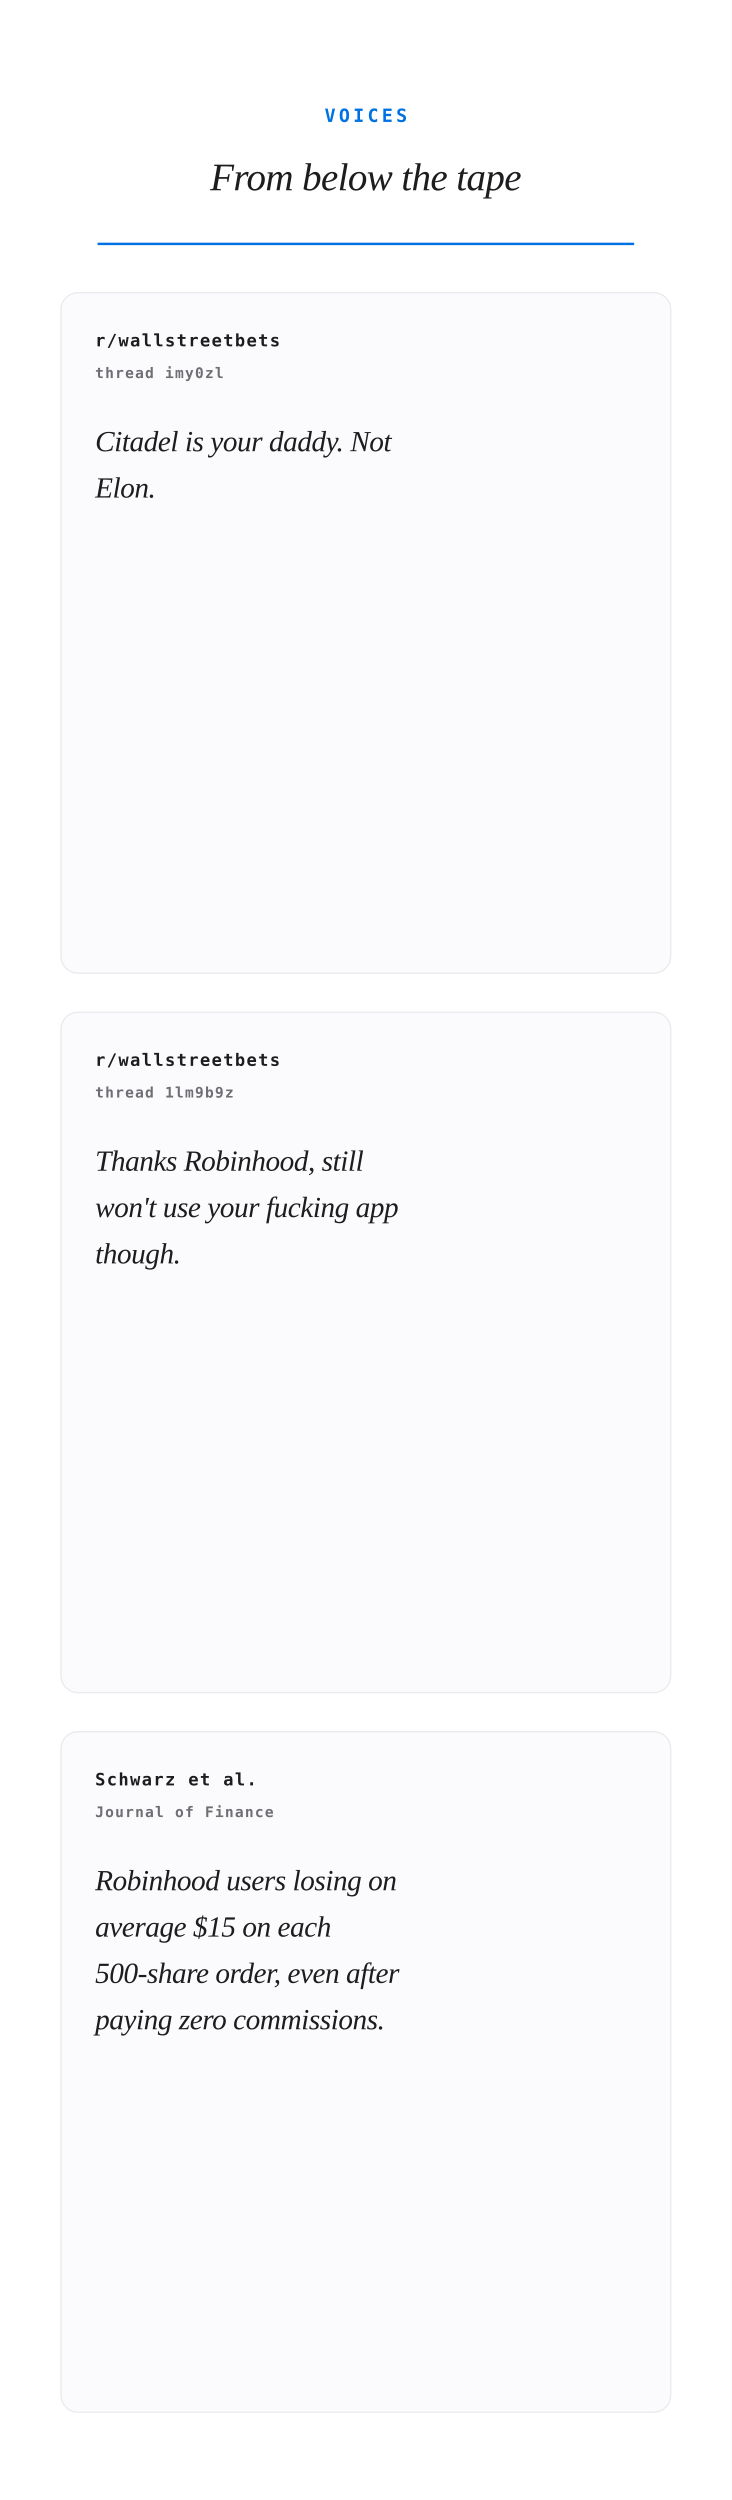
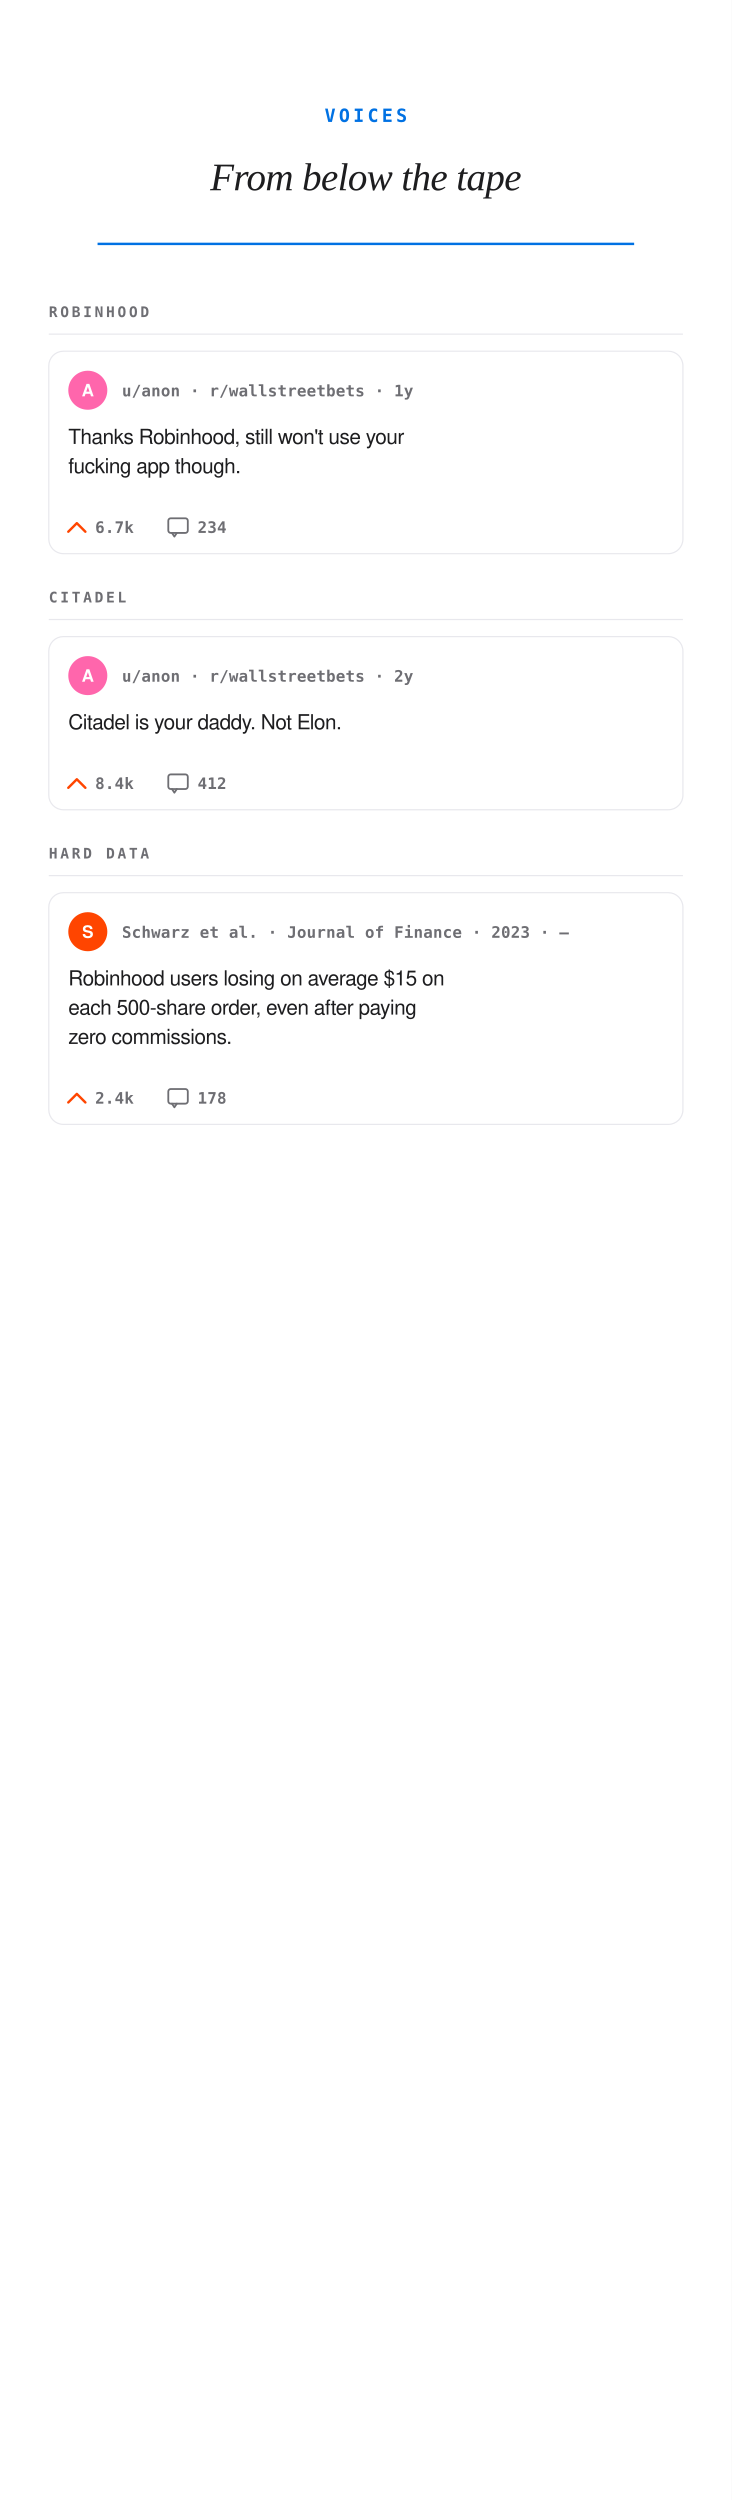
<svg xmlns="http://www.w3.org/2000/svg" viewBox="0 0 600 2050" width="600" height="2050">
  <defs>
    <marker id="arrInk" viewBox="0 0 10 10" refX="9" refY="5" markerWidth="6" markerHeight="6" orient="auto">
      <path d="M 0 0 L 10 5 L 0 10 z" fill="#1D1D1F" />
    </marker>
    <marker id="arrBlue" viewBox="0 0 10 10" refX="9" refY="5" markerWidth="6" markerHeight="6" orient="auto">
      <path d="M 0 0 L 10 5 L 0 10 z" fill="#0071E3" />
    </marker>
    <marker id="arrRed" viewBox="0 0 10 10" refX="9" refY="5" markerWidth="6" markerHeight="6" orient="auto">
      <path d="M 0 0 L 10 5 L 0 10 z" fill="#FF3B30" />
    </marker>
    <marker id="arrGreen" viewBox="0 0 10 10" refX="9" refY="5" markerWidth="6" markerHeight="6" orient="auto">
      <path d="M 0 0 L 10 5 L 0 10 z" fill="#34C759" />
    </marker>
    <marker id="arrInk3" viewBox="0 0 10 10" refX="9" refY="5" markerWidth="6" markerHeight="6" orient="auto">
      <path d="M 0 0 L 10 5 L 0 10 z" fill="#6E6E73" />
    </marker>
  </defs>
  <rect x="0" y="0" width="600" height="2050" rx="0" fill="#FFFFFF" />
  <text x="300" y="100" text-anchor="middle" style="font-family:'SF Mono', 'JetBrains Mono', ui-monospace, Menlo, monospace;font-size:15px;font-weight:700;fill:#0071E3;letter-spacing:2.7px">VOICES</text>
  <text x="300" y="156" text-anchor="middle" style="font-family:'New York', 'Times New Roman', Georgia, serif;font-size:32px;font-weight:500;fill:#1D1D1F;font-style:italic;letter-spacing:-0.512px">From below the tape</text>
  <line x1="80" y1="200" x2="520" y2="200" stroke="#0071E3" stroke-width="2" />
-   <rect x="50" y="240" width="500" height="558" rx="14" fill="#FBFBFD" stroke="#E8E8ED" stroke-width="1" />
-   <text x="78" y="284" text-anchor="start" style="font-family:'SF Mono', 'JetBrains Mono', ui-monospace, Menlo, monospace;font-size:14px;font-weight:700;fill:#1D1D1F;letter-spacing:1.12px">r/wallstreetbets</text>
-   <text x="78" y="310" text-anchor="start" style="font-family:'SF Mono', 'JetBrains Mono', ui-monospace, Menlo, monospace;font-size:12px;font-weight:600;fill:#6E6E73;letter-spacing:0.96px">thread imy0zl</text>
-   <text x="78" y="370" text-anchor="start" style="font-family:'New York', 'Times New Roman', Georgia, serif;font-size:24px;font-weight:500;fill:#1D1D1F;font-style:italic;letter-spacing:-0.384px">Citadel is your daddy. Not</text>
-   <text x="78" y="408" text-anchor="start" style="font-family:'New York', 'Times New Roman', Georgia, serif;font-size:24px;font-weight:500;fill:#1D1D1F;font-style:italic;letter-spacing:-0.384px">Elon.</text>
-   <rect x="50" y="830" width="500" height="558" rx="14" fill="#FBFBFD" stroke="#E8E8ED" stroke-width="1" />
-   <text x="78" y="874" text-anchor="start" style="font-family:'SF Mono', 'JetBrains Mono', ui-monospace, Menlo, monospace;font-size:14px;font-weight:700;fill:#1D1D1F;letter-spacing:1.12px">r/wallstreetbets</text>
-   <text x="78" y="900" text-anchor="start" style="font-family:'SF Mono', 'JetBrains Mono', ui-monospace, Menlo, monospace;font-size:12px;font-weight:600;fill:#6E6E73;letter-spacing:0.96px">thread 1lm9b9z</text>
-   <text x="78" y="960" text-anchor="start" style="font-family:'New York', 'Times New Roman', Georgia, serif;font-size:24px;font-weight:500;fill:#1D1D1F;font-style:italic;letter-spacing:-0.384px">Thanks Robinhood, still</text>
-   <text x="78" y="998" text-anchor="start" style="font-family:'New York', 'Times New Roman', Georgia, serif;font-size:24px;font-weight:500;fill:#1D1D1F;font-style:italic;letter-spacing:-0.384px">won't use your fucking app</text>
-   <text x="78" y="1036" text-anchor="start" style="font-family:'New York', 'Times New Roman', Georgia, serif;font-size:24px;font-weight:500;fill:#1D1D1F;font-style:italic;letter-spacing:-0.384px">though.</text>
-   <rect x="50" y="1420" width="500" height="558" rx="14" fill="#FBFBFD" stroke="#E8E8ED" stroke-width="1" />
-   <text x="78" y="1464" text-anchor="start" style="font-family:'SF Mono', 'JetBrains Mono', ui-monospace, Menlo, monospace;font-size:14px;font-weight:700;fill:#1D1D1F;letter-spacing:1.12px">Schwarz et al.</text>
-   <text x="78" y="1490" text-anchor="start" style="font-family:'SF Mono', 'JetBrains Mono', ui-monospace, Menlo, monospace;font-size:12px;font-weight:600;fill:#6E6E73;letter-spacing:0.96px">Journal of Finance</text>
-   <text x="78" y="1550" text-anchor="start" style="font-family:'New York', 'Times New Roman', Georgia, serif;font-size:24px;font-weight:500;fill:#1D1D1F;font-style:italic;letter-spacing:-0.384px">Robinhood users losing on</text>
-   <text x="78" y="1588" text-anchor="start" style="font-family:'New York', 'Times New Roman', Georgia, serif;font-size:24px;font-weight:500;fill:#1D1D1F;font-style:italic;letter-spacing:-0.384px">average $15 on each</text>
-   <text x="78" y="1626" text-anchor="start" style="font-family:'New York', 'Times New Roman', Georgia, serif;font-size:24px;font-weight:500;fill:#1D1D1F;font-style:italic;letter-spacing:-0.384px">500-share order, even after</text>
-   <text x="78" y="1664" text-anchor="start" style="font-family:'New York', 'Times New Roman', Georgia, serif;font-size:24px;font-weight:500;fill:#1D1D1F;font-style:italic;letter-spacing:-0.384px">paying zero commissions.</text>
+   <text x="40" y="260" text-anchor="start" style="font-family:'SF Mono', 'JetBrains Mono', ui-monospace, Menlo, monospace;font-size:12px;font-weight:700;fill:#6E6E73;letter-spacing:2.16px">ROBINHOOD</text>
+   <line x1="40" y1="274" x2="560" y2="274" stroke="#E8E8ED" stroke-width="1" />
+   <rect x="40" y="288" width="520" height="166" rx="12" fill="#FFFFFF" stroke="#E8E8ED" stroke-width="1" />
+   <circle cx="72" cy="320" r="16" fill="#FF66AC" />
+   <text x="72" y="325" text-anchor="middle" style="font-family:'SF Pro Display', 'Helvetica Neue', Helvetica, Arial, sans-serif;font-size:14px;font-weight:700;fill:#FFFFFF">A</text>
+   <text x="100" y="325" text-anchor="start" style="font-family:'SF Mono', 'JetBrains Mono', ui-monospace, Menlo, monospace;font-size:13px;font-weight:600;fill:#6E6E73;letter-spacing:0.143px">u/anon · r/wallstreetbets · 1y</text>
+   <text x="56" y="364" text-anchor="start" style="font-family:'SF Pro Text', 'Helvetica Neue', Helvetica, Arial, sans-serif;font-size:17px;font-weight:400;fill:#1D1D1F;letter-spacing:-0.374px">Thanks Robinhood, still won't use your</text>
+   <text x="56" y="388" text-anchor="start" style="font-family:'SF Pro Text', 'Helvetica Neue', Helvetica, Arial, sans-serif;font-size:17px;font-weight:400;fill:#1D1D1F;letter-spacing:-0.374px">fucking app though.</text>
+   <path d="M 56 436 L 63 429 L 70 436" fill="none" stroke="#FF4500" stroke-width="2" stroke-linecap="round" stroke-linejoin="round" />
+   <text x="78" y="437" text-anchor="start" style="font-family:'SF Mono', 'JetBrains Mono', ui-monospace, Menlo, monospace;font-size:13px;font-weight:700;fill:#6E6E73;letter-spacing:0.143px">6.7k</text>
+   <rect x="138" y="425" width="16" height="12" rx="2" fill="none" stroke="#6E6E73" stroke-width="1.5" />
+   <path d="M 141 437 L 143 440 L 145 437" fill="none" stroke="#6E6E73" stroke-width="1.5" stroke-linecap="round" stroke-linejoin="round" />
+   <text x="162" y="437" text-anchor="start" style="font-family:'SF Mono', 'JetBrains Mono', ui-monospace, Menlo, monospace;font-size:13px;font-weight:700;fill:#6E6E73;letter-spacing:0.143px">234</text>
+   <text x="40" y="494" text-anchor="start" style="font-family:'SF Mono', 'JetBrains Mono', ui-monospace, Menlo, monospace;font-size:12px;font-weight:700;fill:#6E6E73;letter-spacing:2.16px">CITADEL</text>
+   <line x1="40" y1="508" x2="560" y2="508" stroke="#E8E8ED" stroke-width="1" />
+   <rect x="40" y="522" width="520" height="142" rx="12" fill="#FFFFFF" stroke="#E8E8ED" stroke-width="1" />
+   <circle cx="72" cy="554" r="16" fill="#FF66AC" />
+   <text x="72" y="559" text-anchor="middle" style="font-family:'SF Pro Display', 'Helvetica Neue', Helvetica, Arial, sans-serif;font-size:14px;font-weight:700;fill:#FFFFFF">A</text>
+   <text x="100" y="559" text-anchor="start" style="font-family:'SF Mono', 'JetBrains Mono', ui-monospace, Menlo, monospace;font-size:13px;font-weight:600;fill:#6E6E73;letter-spacing:0.143px">u/anon · r/wallstreetbets · 2y</text>
+   <text x="56" y="598" text-anchor="start" style="font-family:'SF Pro Text', 'Helvetica Neue', Helvetica, Arial, sans-serif;font-size:17px;font-weight:400;fill:#1D1D1F;letter-spacing:-0.374px">Citadel is your daddy. Not Elon.</text>
+   <path d="M 56 646 L 63 639 L 70 646" fill="none" stroke="#FF4500" stroke-width="2" stroke-linecap="round" stroke-linejoin="round" />
+   <text x="78" y="647" text-anchor="start" style="font-family:'SF Mono', 'JetBrains Mono', ui-monospace, Menlo, monospace;font-size:13px;font-weight:700;fill:#6E6E73;letter-spacing:0.143px">8.4k</text>
+   <rect x="138" y="635" width="16" height="12" rx="2" fill="none" stroke="#6E6E73" stroke-width="1.5" />
+   <path d="M 141 647 L 143 650 L 145 647" fill="none" stroke="#6E6E73" stroke-width="1.5" stroke-linecap="round" stroke-linejoin="round" />
+   <text x="162" y="647" text-anchor="start" style="font-family:'SF Mono', 'JetBrains Mono', ui-monospace, Menlo, monospace;font-size:13px;font-weight:700;fill:#6E6E73;letter-spacing:0.143px">412</text>
+   <text x="40" y="704" text-anchor="start" style="font-family:'SF Mono', 'JetBrains Mono', ui-monospace, Menlo, monospace;font-size:12px;font-weight:700;fill:#6E6E73;letter-spacing:2.16px">HARD DATA</text>
+   <line x1="40" y1="718" x2="560" y2="718" stroke="#E8E8ED" stroke-width="1" />
+   <rect x="40" y="732" width="520" height="190" rx="12" fill="#FFFFFF" stroke="#E8E8ED" stroke-width="1" />
+   <circle cx="72" cy="764" r="16" fill="#FF4500" />
+   <text x="72" y="769" text-anchor="middle" style="font-family:'SF Pro Display', 'Helvetica Neue', Helvetica, Arial, sans-serif;font-size:14px;font-weight:700;fill:#FFFFFF">S</text>
+   <text x="100" y="769" text-anchor="start" style="font-family:'SF Mono', 'JetBrains Mono', ui-monospace, Menlo, monospace;font-size:13px;font-weight:600;fill:#6E6E73;letter-spacing:0.143px">Schwarz et al. · Journal of Finance · 2023 · —</text>
+   <text x="56" y="808" text-anchor="start" style="font-family:'SF Pro Text', 'Helvetica Neue', Helvetica, Arial, sans-serif;font-size:17px;font-weight:400;fill:#1D1D1F;letter-spacing:-0.374px">Robinhood users losing on average $15 on</text>
+   <text x="56" y="832" text-anchor="start" style="font-family:'SF Pro Text', 'Helvetica Neue', Helvetica, Arial, sans-serif;font-size:17px;font-weight:400;fill:#1D1D1F;letter-spacing:-0.374px">each 500-share order, even after paying</text>
+   <text x="56" y="856" text-anchor="start" style="font-family:'SF Pro Text', 'Helvetica Neue', Helvetica, Arial, sans-serif;font-size:17px;font-weight:400;fill:#1D1D1F;letter-spacing:-0.374px">zero commissions.</text>
+   <path d="M 56 904 L 63 897 L 70 904" fill="none" stroke="#FF4500" stroke-width="2" stroke-linecap="round" stroke-linejoin="round" />
+   <text x="78" y="905" text-anchor="start" style="font-family:'SF Mono', 'JetBrains Mono', ui-monospace, Menlo, monospace;font-size:13px;font-weight:700;fill:#6E6E73;letter-spacing:0.143px">2.4k</text>
+   <rect x="138" y="893" width="16" height="12" rx="2" fill="none" stroke="#6E6E73" stroke-width="1.5" />
+   <path d="M 141 905 L 143 908 L 145 905" fill="none" stroke="#6E6E73" stroke-width="1.5" stroke-linecap="round" stroke-linejoin="round" />
+   <text x="162" y="905" text-anchor="start" style="font-family:'SF Mono', 'JetBrains Mono', ui-monospace, Menlo, monospace;font-size:13px;font-weight:700;fill:#6E6E73;letter-spacing:0.143px">178</text>
</svg>
